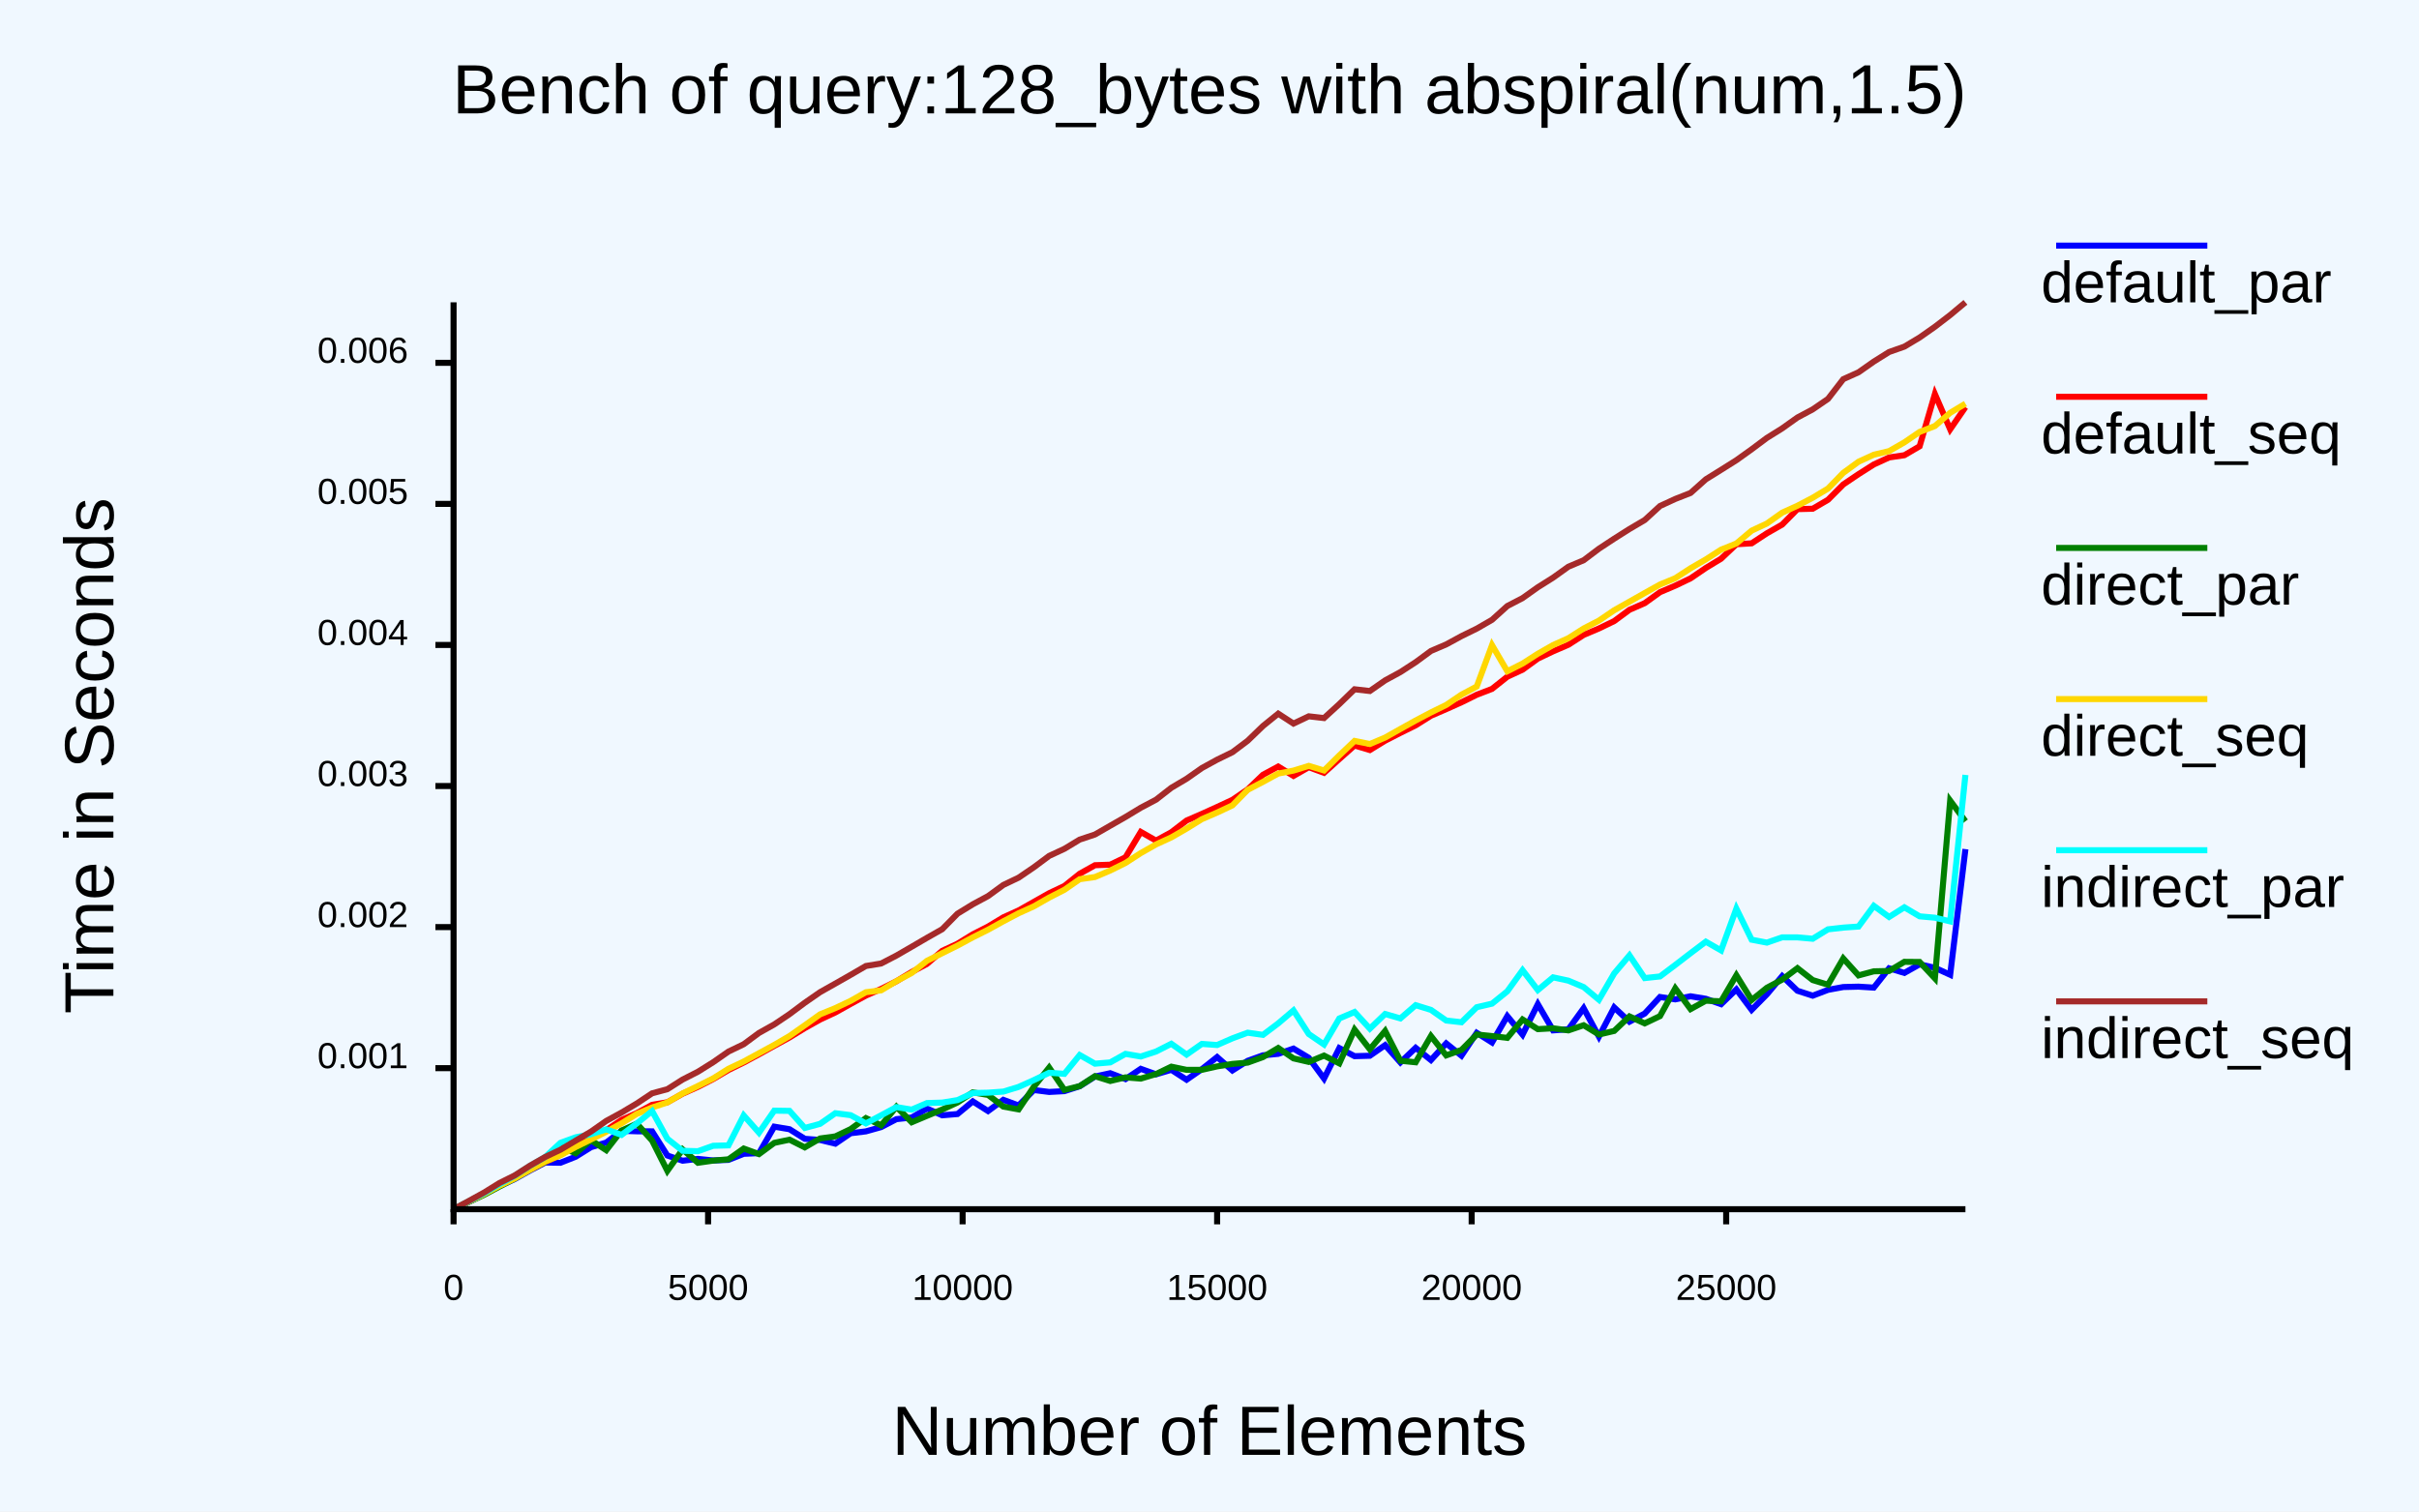
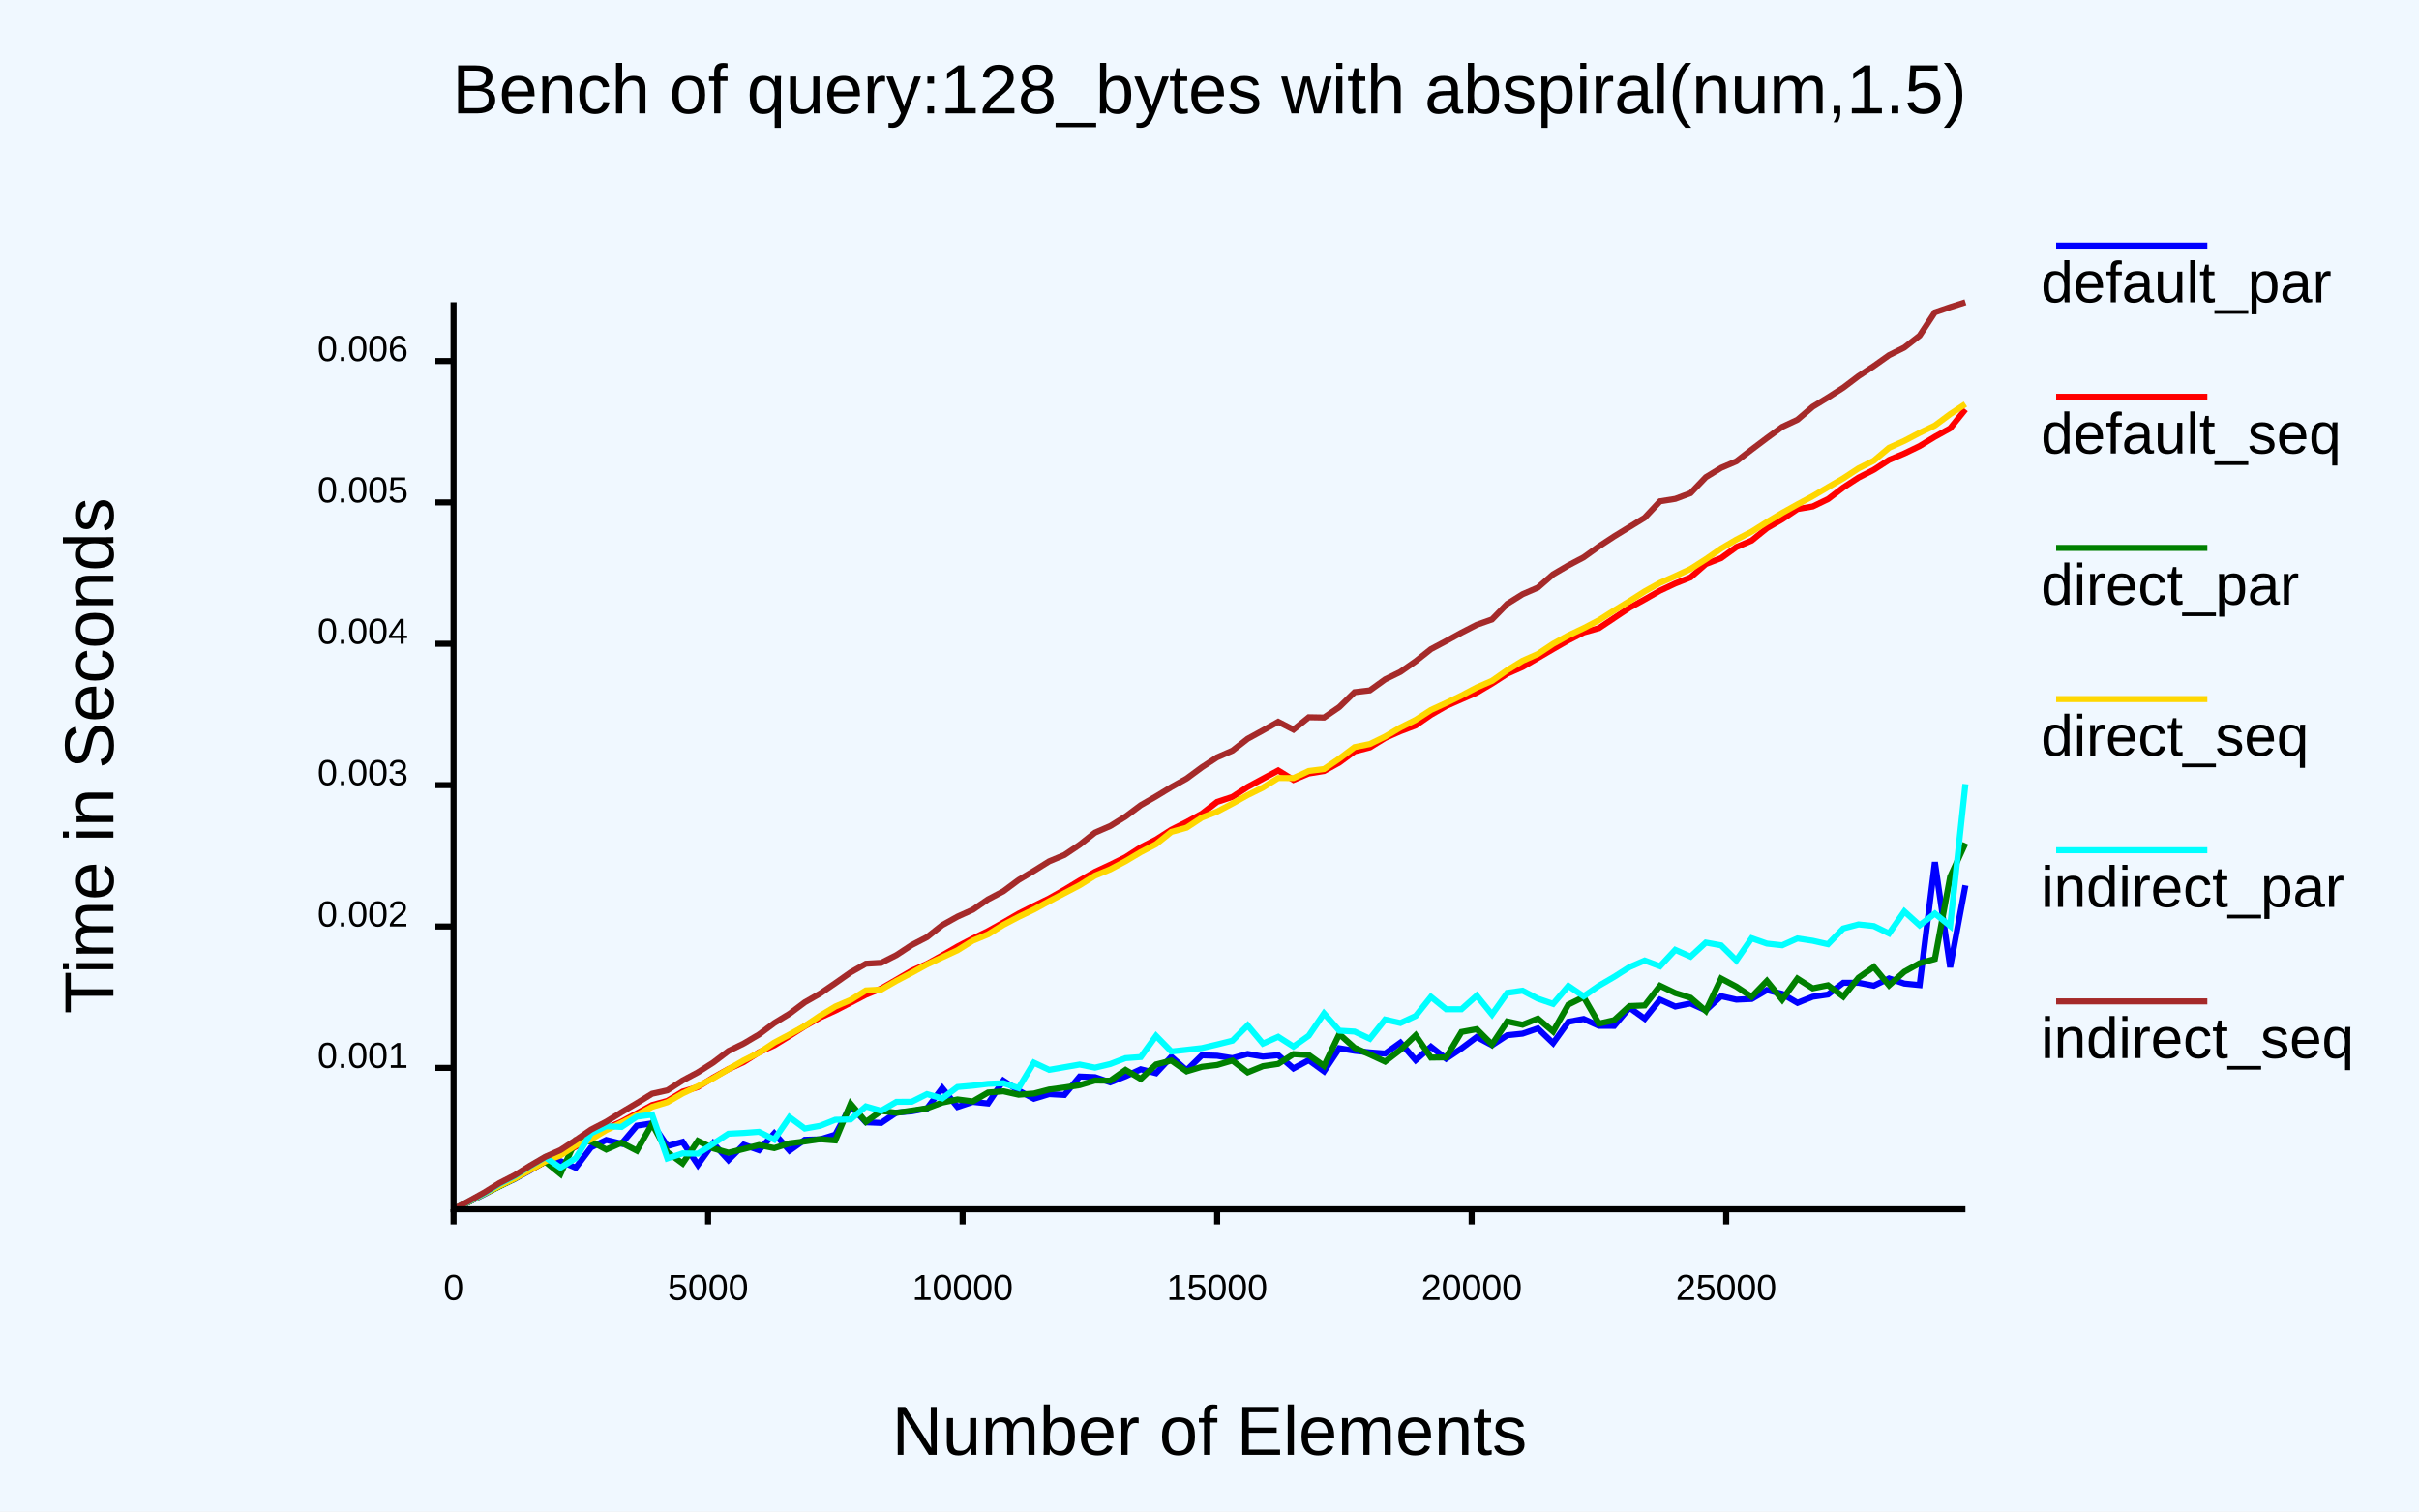
<svg xmlns="http://www.w3.org/2000/svg" class="poloto" width="800" height="500" viewBox="0 0 800 500">
  <style>.poloto {
                    font-family: "Arial";
                    stroke-width:2;
                    }
                    .poloto_text{fill: var(--poloto_fg_color,black);  }
                    .poloto_axis_lines{stroke: var(--poloto_fg_color,black);stoke-width:3;fill:none}
                    .poloto_background{fill: var(--poloto_bg_color,aliceblue); }
                    .poloto0stroke{stroke:  var(--poloto_color0,blue); }
                    .poloto1stroke{stroke:  var(--poloto_color1,red); }
                    .poloto2stroke{stroke:  var(--poloto_color2,green); }
                    .poloto3stroke{stroke:  var(--poloto_color3,gold); }
                    .poloto4stroke{stroke:  var(--poloto_color4,aqua); }
                    .poloto5stroke{stroke:  var(--poloto_color5,brown); }
                    .poloto6stroke{stroke:  var(--poloto_color6,lime); }
                    .poloto7stroke{stroke:  var(--poloto_color7,chocolate); }
                    .poloto0fill{fill:var(--poloto_color0,blue);}
                    .poloto1fill{fill:var(--poloto_color1,red);}
                    .poloto2fill{fill:var(--poloto_color2,green);}
                    .poloto3fill{fill:var(--poloto_color3,gold);}
                    .poloto4fill{fill:var(--poloto_color4,aqua);}
                    .poloto5fill{fill:var(--poloto_color5,brown);}
                    .poloto6fill{fill:var(--poloto_color6,lime);}
                    .poloto7fill{fill:var(--poloto_color7,chocolate);}</style>
  <rect class="poloto_background" fill="white" x="0" y="0" width="800" height="500" />
  <line class="poloto_axis_lines" stroke="black" x1="150" x2="150" y1="400" y2="405" />
  <text class="poloto_text" alignment-baseline="start" text-anchor="middle" x="150" y="430">0</text>
  <line class="poloto_axis_lines" stroke="black" x1="234.175" x2="234.175" y1="400" y2="405" />
  <text class="poloto_text" alignment-baseline="start" text-anchor="middle" x="234.175" y="430">5000</text>
  <line class="poloto_axis_lines" stroke="black" x1="318.35" x2="318.35" y1="400" y2="405" />
  <text class="poloto_text" alignment-baseline="start" text-anchor="middle" x="318.35" y="430">10000</text>
  <line class="poloto_axis_lines" stroke="black" x1="402.525" x2="402.525" y1="400" y2="405" />
  <text class="poloto_text" alignment-baseline="start" text-anchor="middle" x="402.525" y="430">15000</text>
  <line class="poloto_axis_lines" stroke="black" x1="486.7" x2="486.7" y1="400" y2="405" />
  <text class="poloto_text" alignment-baseline="start" text-anchor="middle" x="486.7" y="430">20000</text>
  <line class="poloto_axis_lines" stroke="black" x1="570.875" x2="570.875" y1="400" y2="405" />
  <text class="poloto_text" alignment-baseline="start" text-anchor="middle" x="570.875" y="430">25000</text>
-   <line class="poloto_axis_lines" stroke="black" x1="150" x2="144" y1="353.34" y2="353.34" />
-   <text class="poloto_text" alignment-baseline="middle" text-anchor="end" x="135" y="353.34">0.001</text>
-   <line class="poloto_axis_lines" stroke="black" x1="150" x2="144" y1="306.676" y2="306.676" />
-   <text class="poloto_text" alignment-baseline="middle" text-anchor="end" x="135" y="306.676">0.002</text>
-   <line class="poloto_axis_lines" stroke="black" x1="150" x2="144" y1="260.012" y2="260.012" />
-   <text class="poloto_text" alignment-baseline="middle" text-anchor="end" x="135" y="260.012">0.003</text>
-   <line class="poloto_axis_lines" stroke="black" x1="150" x2="144" y1="213.348" y2="213.348" />
-   <text class="poloto_text" alignment-baseline="middle" text-anchor="end" x="135" y="213.348">0.004</text>
-   <line class="poloto_axis_lines" stroke="black" x1="150" x2="144" y1="166.683" y2="166.683" />
-   <text class="poloto_text" alignment-baseline="middle" text-anchor="end" x="135" y="166.683">0.005</text>
-   <line class="poloto_axis_lines" stroke="black" x1="150" x2="144" y1="120.019" y2="120.019" />
-   <text class="poloto_text" alignment-baseline="middle" text-anchor="end" x="135" y="120.019">0.006</text>
+   <line class="poloto_axis_lines" stroke="black" x1="150" x2="144" y1="353.243" y2="353.243" />
+   <text class="poloto_text" alignment-baseline="middle" text-anchor="end" x="135" y="353.243">0.001</text>
+   <line class="poloto_axis_lines" stroke="black" x1="150" x2="144" y1="306.48" y2="306.48" />
+   <text class="poloto_text" alignment-baseline="middle" text-anchor="end" x="135" y="306.48">0.002</text>
+   <line class="poloto_axis_lines" stroke="black" x1="150" x2="144" y1="259.718" y2="259.718" />
+   <text class="poloto_text" alignment-baseline="middle" text-anchor="end" x="135" y="259.718">0.003</text>
+   <line class="poloto_axis_lines" stroke="black" x1="150" x2="144" y1="212.956" y2="212.956" />
+   <text class="poloto_text" alignment-baseline="middle" text-anchor="end" x="135" y="212.956">0.004</text>
+   <line class="poloto_axis_lines" stroke="black" x1="150" x2="144" y1="166.193" y2="166.193" />
+   <text class="poloto_text" alignment-baseline="middle" text-anchor="end" x="135" y="166.193">0.005</text>
+   <line class="poloto_axis_lines" stroke="black" x1="150" x2="144" y1="119.431" y2="119.431" />
+   <text class="poloto_text" alignment-baseline="middle" text-anchor="end" x="135" y="119.431">0.006</text>
  <text class="poloto_text" alignment-baseline="middle" text-anchor="start" font-size="large" x="675" y="100">default_par</text>
  <line class="poloto0stroke" stroke="black" x1="680" x2="730" y1="81.25" y2="81.25" />
-   <polyline class="poloto0stroke" fill="none" stroke="black" points="650,280.883 644.949,322.442 639.899,320.134 634.848,318.992 629.798,321.835 624.747,320.315 619.697,326.691 614.646,326.379 609.596,326.502 604.545,327.437 599.495,329.365 594.444,327.738 589.394,322.887 584.343,328.917 579.293,334.046 574.242,327.297 569.192,332.177 564.141,330.394 559.091,329.563 554.04,330.585 548.99,329.801 543.939,335.268 538.889,337.969 533.838,333.256 528.788,342.898 523.737,333.518 518.687,340.48 513.636,340.842 508.586,332.173 503.535,342.251 498.485,336.139 493.434,344.843 488.384,341.663 483.333,349.213 478.283,345.158 473.232,350.662 468.182,346.617 463.131,351.443 458.081,345.732 453.03,349.237 447.98,349.378 442.929,346.704 437.879,356.785 432.828,349.913 427.778,346.867 422.727,348.609 417.677,349.096 412.626,350.911 407.576,354.106 402.525,349.674 397.475,353.671 392.424,357.162 387.374,353.89 382.323,355.373 377.273,353.563 372.222,356.951 367.172,355.012 362.121,356.112 357.071,359.326 352.02,360.944 346.97,361.212 341.919,360.574 336.869,365.679 331.818,363.819 326.768,367.526 321.717,364.334 316.667,368.514 311.616,368.933 306.566,366.708 301.515,369.672 296.465,370.205 291.414,372.838 286.364,374.25 281.313,374.867 276.263,378.317 271.212,377.093 266.162,376.711 261.111,373.541 256.061,372.689 251.01,381.453 245.96,381.681 240.909,383.681 235.859,383.869 230.808,383.357 225.758,383.953 220.707,382.239 215.657,374.239 210.606,374.225 205.556,374.059 200.505,377.946 195.455,379.486 190.404,382.633 185.354,384.632 180.303,384.554 175.253,387.203 170.202,390.043 165.152,392.375 160.101,395.105 155.051,397.569 150,400 " />
+   <polyline class="poloto0stroke" fill="none" stroke="black" points="650,292.88 644.949,319.933 639.899,285.188 634.848,325.864 629.798,325.363 624.747,323.659 619.697,326.07 614.646,325.099 609.596,325.098 604.545,328.979 599.495,329.715 594.444,331.729 589.394,328.757 584.343,327.5 579.293,330.447 574.242,330.673 569.192,329.531 564.141,334.199 559.091,331.923 554.04,332.949 548.99,330.678 543.939,336.972 538.889,333.347 533.838,339.343 528.788,339.336 523.737,337.071 518.687,338.008 513.636,345.058 508.586,340.195 503.535,341.915 498.485,342.436 493.434,345.743 488.384,343.038 483.333,346.81 478.283,350.194 473.232,346.25 468.182,350.7 463.131,344.9 458.081,348.512 453.03,348.13 447.98,347.589 442.929,346.756 437.879,354.364 432.828,350.699 427.778,353.415 422.727,349.048 417.677,349.508 412.626,348.645 407.576,350.038 402.525,349.242 397.475,349.081 392.424,354.027 387.374,349.566 382.323,355.008 377.273,353.702 372.222,356.03 367.172,358.037 362.121,356.32 357.071,356.108 352.02,362.193 346.97,361.911 341.919,363.443 336.869,360.743 331.818,357.47 326.768,365.016 321.717,364.493 316.667,366.165 311.616,359.925 306.566,366.681 301.515,367.615 296.465,368.034 291.414,371.443 286.364,371.233 281.313,365.847 276.263,375.327 271.212,376.897 266.162,377.025 261.111,380.604 256.061,374.911 251.01,380.463 245.96,378.651 240.909,383.718 235.859,378.205 230.808,385.308 225.758,377.725 220.707,379.089 215.657,371.583 210.606,372.347 205.556,378.322 200.505,377.087 195.455,379.543 190.404,386.278 185.354,384.078 180.303,384.06 175.253,387.196 170.202,389.978 165.152,392.318 160.101,395.07 155.051,397.568 150,400 " />
  <text class="poloto_text" alignment-baseline="middle" text-anchor="start" font-size="large" x="675" y="150">default_seq</text>
  <line class="poloto1stroke" stroke="black" x1="680" x2="730" y1="131.25" y2="131.25" />
-   <polyline class="poloto1stroke" fill="none" stroke="black" points="650,134.683 644.949,142.022 639.899,130.338 634.848,147.629 629.798,150.584 624.747,151.324 619.697,153.642 614.646,156.849 609.596,160.253 604.545,165.331 599.495,168.285 594.444,168.419 589.394,173.528 584.343,176.41 579.293,179.727 574.242,180.031 569.192,184.81 564.141,187.877 559.091,191.319 554.04,193.738 548.99,195.889 543.939,199.519 538.889,201.719 533.838,205.452 528.788,207.895 523.737,210.029 518.687,213.278 513.636,215.459 508.586,217.862 503.535,221.528 498.485,223.862 493.434,227.881 488.384,229.822 483.333,232.313 478.283,234.582 473.232,236.765 468.182,239.938 463.131,242.429 458.081,245.023 453.03,248.114 447.98,246.602 442.929,251.089 437.879,255.646 432.828,253.791 427.778,256.669 422.727,253.569 417.677,256.296 412.626,261.135 407.576,264.583 402.525,266.941 397.475,269.232 392.424,271.429 387.374,275.298 382.323,278.061 377.273,275.196 372.222,283.593 367.172,286.027 362.121,286.209 357.071,289.027 352.02,293.075 346.97,295.465 341.919,298.328 336.869,301.167 331.818,303.449 326.768,306.502 321.717,309.073 316.667,312.167 311.616,314.52 306.566,318.841 301.515,321.536 296.465,324.59 291.414,327.124 286.364,329.327 281.313,332.097 276.263,334.914 271.212,337.264 266.162,340.087 261.111,343.184 256.061,345.947 251.01,348.752 245.96,351.47 240.909,353.953 235.859,356.937 230.808,359.534 225.758,361.791 220.707,364.622 215.657,365.464 210.606,368.205 205.556,370.457 200.505,373.855 195.455,376.201 190.404,379.083 185.354,381.968 180.303,384.396 175.253,386.939 170.202,389.541 165.152,392.016 160.101,394.869 155.051,397.46 150,399.999 " />
+   <polyline class="poloto1stroke" fill="none" stroke="black" points="650,135.414 644.949,141.688 639.899,144.477 634.848,147.556 629.798,149.997 624.747,152.131 619.697,155.396 614.646,157.981 609.596,161.267 604.545,165.104 599.495,167.539 594.444,168.393 589.394,171.791 584.343,174.72 579.293,178.823 574.242,180.972 569.192,184.63 564.141,186.576 559.091,191.002 554.04,193.014 548.99,195.379 543.939,198.271 538.889,201.043 533.838,204.421 528.788,207.797 523.737,209.217 518.687,211.802 513.636,214.701 508.586,217.671 503.535,220.625 498.485,222.858 493.434,226.117 488.384,229.115 483.333,231.314 478.283,233.545 473.232,236.464 468.182,239.967 463.131,241.887 458.081,244.126 453.03,247.252 447.98,248.54 442.929,252.26 437.879,255.049 432.828,255.866 427.778,257.993 422.727,254.867 417.677,257.584 412.626,260.308 407.576,263.609 402.525,265.266 397.475,269.169 392.424,271.944 387.374,274.47 382.323,277.708 377.273,280.285 372.222,283.557 367.172,286.048 362.121,288.406 357.071,291.276 352.02,294.333 346.97,297.189 341.919,299.672 336.869,302.226 331.818,305.16 326.768,307.978 321.717,310.454 316.667,313.102 311.616,316.03 306.566,318.837 301.515,321.102 296.465,324.062 291.414,327.003 286.364,329.054 281.313,331.687 276.263,334.295 271.212,336.594 266.162,339.46 261.111,342.682 256.061,345.795 251.01,348.088 245.96,351.309 240.909,353.642 235.859,356.457 230.808,359.582 225.758,361.1 220.707,364.147 215.657,365.534 210.606,368.296 205.556,371.034 200.505,373.236 195.455,376.542 190.404,379.292 185.354,381.847 180.303,384.324 175.253,387.041 170.202,389.647 165.152,392.037 160.101,394.809 155.051,397.458 150,399.999 " />
  <text class="poloto_text" alignment-baseline="middle" text-anchor="start" font-size="large" x="675" y="200">direct_par</text>
  <line class="poloto2stroke" stroke="black" x1="680" x2="730" y1="181.25" y2="181.25" />
-   <polyline class="poloto2stroke" fill="none" stroke="black" points="650,271.673 644.949,264.84 639.899,323.632 634.848,318.212 629.798,318.17 624.747,321.193 619.697,321.306 614.646,322.659 609.596,317.05 604.545,325.739 599.495,324.203 594.444,320.265 589.394,324.056 584.343,326.737 579.293,330.798 574.242,322.615 569.192,331.217 564.141,331.034 559.091,333.802 554.04,326.939 548.99,336.117 543.939,338.526 538.889,336.222 533.838,341.028 528.788,342.214 523.737,339.139 518.687,340.848 513.636,340.151 508.586,340.434 503.535,337.237 498.485,343.326 493.434,342.723 488.384,342.205 483.333,347.309 478.283,349.117 473.232,342.716 468.182,351.395 463.131,350.888 458.081,341.041 453.03,347.103 447.98,340.595 442.929,351.754 437.879,349.188 432.828,351.275 427.778,350.107 422.727,346.662 417.677,349.685 412.626,351.508 407.576,351.937 402.525,352.755 397.475,353.895 392.424,353.9 387.374,352.845 382.323,355.282 377.273,356.795 372.222,356.386 367.172,357.58 362.121,356.001 357.071,359.282 352.02,360.543 346.97,353.143 341.919,359.479 336.869,366.979 331.818,366.056 326.768,362.2 321.717,361.356 316.667,364.691 311.616,367.022 306.566,369.11 301.515,371.234 296.465,366.113 291.414,372.259 286.364,369.864 281.313,373.502 276.263,375.91 271.212,376.6 266.162,379.539 261.111,376.997 256.061,378.055 251.01,381.77 245.96,379.93 240.909,383.494 235.859,383.923 230.808,384.639 225.758,380.231 220.707,387.31 215.657,377.298 210.606,371.701 205.556,373.981 200.505,380.477 195.455,377.162 190.404,381.499 185.354,379.325 180.303,384.325 175.253,386.915 170.202,389.88 165.152,392.512 160.101,395.22 155.051,397.566 150,399.999 " />
+   <polyline class="poloto2stroke" fill="none" stroke="black" points="650,278.942 644.949,290.056 639.899,317.22 634.848,318.629 629.798,321.433 624.747,325.945 619.697,319.843 614.646,323.408 609.596,329.689 604.545,325.921 599.495,326.941 594.444,323.702 589.394,330.7 584.343,324.49 579.293,329.73 574.242,326.362 569.192,323.689 564.141,334.405 559.091,330.042 554.04,328.487 548.99,326.075 543.939,332.588 538.889,332.791 533.838,337.45 528.788,338.601 523.737,329.811 518.687,332.297 513.636,341.217 508.586,336.941 503.535,338.969 498.485,337.892 493.434,345.484 488.384,340.431 483.333,341.351 478.283,349.765 473.232,349.837 468.182,342.457 463.131,347.297 458.081,351.163 453.03,348.816 447.98,346.597 442.929,342.079 437.879,352.588 432.828,348.997 427.778,348.701 422.727,351.923 417.677,352.672 412.626,354.723 407.576,350.813 402.525,352.283 397.475,352.89 392.424,354.386 387.374,350.806 382.323,352.109 377.273,356.914 372.222,353.91 367.172,357.49 362.121,357.437 357.071,358.948 352.02,359.732 346.97,360.405 341.919,361.724 336.869,362.11 331.818,360.98 326.768,361.395 321.717,364.324 316.667,363.677 311.616,364.716 306.566,366.61 301.515,367.389 296.465,368.106 291.414,367.483 286.364,371.112 281.313,365.11 276.263,377.238 271.212,376.839 266.162,377.576 261.111,378.2 256.061,379.776 251.01,378.772 245.96,380.065 240.909,381.293 235.859,379.859 230.808,377.391 225.758,384.842 220.707,381.125 215.657,371.752 210.606,380.625 205.556,378.021 200.505,380.247 195.455,377.567 190.404,377.285 185.354,388.337 180.303,384.241 175.253,386.935 170.202,389.879 165.152,392.426 160.101,394.875 155.051,397.589 150,399.998 " />
  <text class="poloto_text" alignment-baseline="middle" text-anchor="start" font-size="large" x="675" y="250">direct_seq</text>
  <line class="poloto3stroke" stroke="black" x1="680" x2="730" y1="231.25" y2="231.25" />
-   <polyline class="poloto3stroke" fill="none" stroke="black" points="650,133.529 644.949,136.558 639.899,140.933 634.848,142.878 629.798,146.333 624.747,149.222 619.697,150.418 614.646,152.731 609.596,156.419 604.545,161.616 599.495,164.649 594.444,167.292 589.394,169.584 584.343,173.17 579.293,175.537 574.242,179.784 569.192,181.81 564.141,185.052 559.091,187.977 554.04,191.265 548.99,193.351 543.939,196.162 538.889,199.019 533.838,201.867 528.788,205.293 523.737,207.896 518.687,211.113 513.636,213.374 508.586,216.256 503.535,219.498 498.485,222.052 493.434,213.408 488.384,227.09 483.333,229.774 478.283,233.195 473.232,235.667 468.182,238.331 463.131,241.135 458.081,243.981 453.03,246.117 447.98,245.096 442.929,249.89 437.879,254.875 432.828,253.345 427.778,254.905 422.727,255.893 417.677,258.631 412.626,261.28 407.576,266.42 402.525,268.789 397.475,270.97 392.424,274.096 387.374,277.005 382.323,279.328 377.273,282.19 372.222,285.467 367.172,287.96 362.121,290.116 357.071,290.835 352.02,294.339 346.97,296.921 341.919,299.805 336.869,302.097 331.818,304.755 326.768,307.544 321.717,310.066 316.667,312.792 311.616,315.295 306.566,317.826 301.515,321.85 296.465,324.547 291.414,327.595 286.364,328.223 281.313,331.075 276.263,333.471 271.212,335.538 266.162,339.154 261.111,342.702 256.061,345.646 251.01,348.392 245.96,351.143 240.909,353.548 235.859,356.73 230.808,359.244 225.758,361.703 220.707,364.676 215.657,366.355 210.606,368.473 205.556,371.594 200.505,374.375 195.455,376.916 190.404,379.405 185.354,382.161 180.303,384.237 175.253,386.995 170.202,389.855 165.152,392.262 160.101,394.988 155.051,397.502 150,399.998 " />
+   <polyline class="poloto3stroke" fill="none" stroke="black" points="650,133.651 644.949,136.994 639.899,140.751 634.848,143.178 629.798,145.83 624.747,148.113 619.697,152.382 614.646,154.915 609.596,158.226 604.545,161.16 599.495,164.128 594.444,166.838 589.394,169.661 584.343,172.69 579.293,175.877 574.242,178.494 569.192,181.46 564.141,184.978 559.091,188.203 554.04,190.564 548.99,192.806 543.939,195.616 538.889,198.835 533.838,201.935 528.788,205.155 523.737,207.796 518.687,210.187 513.636,212.97 508.586,216.338 503.535,218.576 498.485,221.68 493.434,225.215 488.384,227.407 483.333,230.074 478.283,232.53 473.232,234.855 468.182,238.127 463.131,240.651 458.081,243.655 453.03,246.121 447.98,247.147 442.929,250.95 437.879,254.397 432.828,255.038 427.778,257.388 422.727,257.368 417.677,260.519 412.626,263.004 407.576,265.824 402.525,268.48 397.475,270.463 392.424,273.792 387.374,275.185 382.323,279.25 377.273,281.879 372.222,284.888 367.172,287.585 362.121,289.665 357.071,292.821 352.02,295.462 346.97,298.122 341.919,300.879 336.869,303.296 331.818,305.945 326.768,309.087 321.717,311.167 316.667,314.33 311.616,316.667 306.566,319.021 301.515,321.794 296.465,324.443 291.414,327.352 286.364,327.628 281.313,330.777 276.263,332.948 271.212,335.987 266.162,339.395 261.111,342.2 256.061,344.879 251.01,348.248 245.96,350.76 240.909,353.673 235.859,356.676 230.808,359.321 225.758,361.694 220.707,364.605 215.657,366.143 210.606,368.863 205.556,371.411 200.505,373.833 195.455,376.902 190.404,378.881 185.354,382.166 180.303,384.186 175.253,387.051 170.202,389.849 165.152,392.277 160.101,394.911 155.051,397.459 150,399.998 " />
  <text class="poloto_text" alignment-baseline="middle" text-anchor="start" font-size="large" x="675" y="300">indirect_par</text>
  <line class="poloto4stroke" stroke="black" x1="680" x2="730" y1="281.25" y2="281.25" />
-   <polyline class="poloto4stroke" fill="none" stroke="black" points="650,256.336 644.949,304.783 639.899,303.57 634.848,303.117 629.798,300.136 624.747,303.328 619.697,299.651 614.646,306.495 609.596,306.847 604.545,307.417 599.495,310.533 594.444,310.083 589.394,310.07 584.343,311.811 579.293,310.846 574.242,300.562 569.192,314.392 564.141,311.504 559.091,315.307 554.04,319.19 548.99,323.001 543.939,323.548 538.889,316.028 533.838,322.008 528.788,330.714 523.737,326.514 518.687,324.392 513.636,323.3 508.586,327.507 503.535,320.936 498.485,327.926 493.434,332.006 488.384,333.177 483.333,338.151 478.283,337.58 473.232,334.063 468.182,332.51 463.131,336.881 458.081,335.42 453.03,340.279 447.98,334.759 442.929,336.902 437.879,345.509 432.828,342.046 427.778,334.237 422.727,338.527 417.677,342.336 412.626,341.606 407.576,343.477 402.525,345.685 397.475,345.316 392.424,348.85 387.374,345.276 382.323,347.839 377.273,349.487 372.222,348.617 367.172,351.433 362.121,351.86 357.071,348.996 352.02,355.215 346.97,354.862 341.919,357.284 336.869,359.548 331.818,361.09 326.768,361.451 321.717,361.559 316.667,363.903 311.616,364.73 306.566,364.883 301.515,367.049 296.465,366.216 291.414,368.93 286.364,371.619 281.313,368.889 276.263,368.242 271.212,371.763 266.162,373.121 261.111,367.473 256.061,367.393 251.01,374.687 245.96,368.976 240.909,378.886 235.859,379.02 230.808,380.812 225.758,380.679 220.707,376.698 215.657,367.528 210.606,371.629 205.556,375.416 200.505,373.576 195.455,375.186 190.404,376.21 185.354,378.045 180.303,382.736 175.253,385.661 170.202,388.942 165.152,391.728 160.101,394.723 155.051,397.367 150,399.998 " />
+   <polyline class="poloto4stroke" fill="none" stroke="black" points="650,259.379 644.949,306.291 639.899,302.194 634.848,306.076 629.798,301.5 624.747,308.78 619.697,306.334 614.646,305.79 609.596,307.131 604.545,312.333 599.495,311.199 594.444,310.433 589.394,312.687 584.343,312.129 579.293,310.373 574.242,317.702 569.192,312.709 564.141,311.792 559.091,316.442 554.04,314.196 548.99,319.621 543.939,317.731 538.889,319.905 533.838,323.124 528.788,326.07 523.737,329.561 518.687,326.142 513.636,332.075 508.586,330.345 503.535,327.712 498.485,328.428 493.434,335.572 488.384,329.338 483.333,333.841 478.283,333.85 473.232,329.758 468.182,336.072 463.131,338.405 458.081,337.261 453.03,343.6 447.98,341.232 442.929,340.935 437.879,335.231 432.828,342.609 427.778,346.192 422.727,342.961 417.677,345.211 412.626,339.193 407.576,344.25 402.525,345.506 397.475,346.7 392.424,347.276 387.374,347.824 382.323,342.648 377.273,349.655 372.222,350.03 367.172,351.968 362.121,353.161 357.071,352.129 352.02,353.019 346.97,353.88 341.919,351.515 336.869,359.909 331.818,358.315 326.768,358.523 321.717,359.128 316.667,359.572 311.616,363.348 306.566,361.916 301.515,364.442 296.465,364.479 291.414,367.431 286.364,365.988 281.313,370.297 276.263,370.402 271.212,372.41 266.162,373.307 261.111,369.551 256.061,376.957 251.01,374.388 245.96,374.764 240.909,375.017 235.859,378.334 230.808,381.607 225.758,381.51 220.707,383.188 215.657,368.718 210.606,369.38 205.556,372.777 200.505,372.538 195.455,374.861 190.404,383.107 185.354,386.263 180.303,382.776 175.253,385.791 170.202,388.998 165.152,391.606 160.101,394.746 155.051,397.387 150,399.998 " />
  <text class="poloto_text" alignment-baseline="middle" text-anchor="start" font-size="large" x="675" y="350">indirect_seq</text>
  <line class="poloto5stroke" stroke="black" x1="680" x2="730" y1="331.25" y2="331.25" />
-   <polyline class="poloto5stroke" fill="none" stroke="black" points="650,100 644.949,104.221 639.899,108.097 634.848,111.645 629.798,114.663 624.747,116.441 619.697,119.605 614.646,123.147 609.596,125.421 604.545,131.957 599.495,135.414 594.444,138.107 589.394,141.705 584.343,144.853 579.293,148.624 574.242,152.239 569.192,155.414 564.141,158.559 559.091,163.067 554.04,165.052 548.99,167.382 543.939,172.019 538.889,174.991 533.838,178.191 528.788,181.514 523.737,185.326 518.687,187.465 513.636,191.082 508.586,194.258 503.535,197.847 498.485,200.472 493.434,205.036 488.384,207.948 483.333,210.425 478.283,213.169 473.232,215.33 468.182,219.044 463.131,222.319 458.081,225.068 453.03,228.585 447.98,228.01 442.929,232.905 437.879,237.533 432.828,236.953 427.778,239.355 422.727,236.072 417.677,240.16 412.626,245.037 407.576,248.831 402.525,251.294 397.475,254.063 392.424,257.609 387.374,260.597 382.323,264.531 377.273,267.199 372.222,270.255 367.172,273.139 362.121,276.048 357.071,277.729 352.02,280.779 346.97,283.127 341.919,286.889 336.869,290.323 331.818,292.738 326.768,296.418 321.717,299.138 316.667,302.228 311.616,307.364 306.566,310.226 301.515,313.174 296.465,316.095 291.414,318.714 286.364,319.544 281.313,322.481 276.263,325.353 271.212,328.198 266.162,331.699 261.111,335.465 256.061,338.869 251.01,341.688 245.96,345.423 240.909,347.853 235.859,351.374 230.808,354.53 225.758,357.103 220.707,360.304 215.657,361.664 210.606,365.019 205.556,368.029 200.505,370.784 195.455,374.314 190.404,377.298 185.354,380.318 180.303,382.717 175.253,385.605 170.202,388.833 165.152,391.345 160.101,394.475 155.051,397.268 150,399.997 " />
+   <polyline class="poloto5stroke" fill="none" stroke="black" points="650,100 644.949,101.609 639.899,103.326 634.848,111.034 629.798,114.965 624.747,117.493 619.697,121.079 614.646,124.411 609.596,128.231 604.545,131.468 599.495,134.543 594.444,138.846 589.394,141.212 584.343,144.899 579.293,148.71 574.242,152.6 569.192,154.756 564.141,157.85 559.091,163.132 554.04,165.017 548.99,165.823 543.939,171.23 538.889,174.325 533.838,177.424 528.788,180.74 523.737,184.364 518.687,187.021 513.636,189.982 508.586,194.377 503.535,196.568 498.485,199.729 493.434,204.903 488.384,206.681 483.333,209.276 478.283,212.047 473.232,214.731 468.182,218.739 463.131,222.261 458.081,224.74 453.03,228.378 447.98,228.974 442.929,233.895 437.879,237.361 432.828,237.273 427.778,241.358 422.727,238.772 417.677,241.615 412.626,244.38 407.576,248.318 402.525,250.517 397.475,253.82 392.424,257.547 387.374,260.362 382.323,263.438 377.273,266.347 372.222,270.116 367.172,273.244 362.121,275.428 357.071,279.421 352.02,282.819 346.97,284.924 341.919,288.077 336.869,291.081 331.818,294.837 326.768,297.489 321.717,300.939 316.667,303.213 311.616,306.024 306.566,310.011 301.515,312.62 296.465,315.936 291.414,318.496 286.364,318.785 281.313,321.656 276.263,325.213 271.212,328.667 266.162,331.549 261.111,335.337 256.061,338.418 251.01,342.192 245.96,345.186 240.909,347.669 235.859,351.49 230.808,354.711 225.758,357.408 220.707,360.667 215.657,361.788 210.606,364.909 205.556,367.916 200.505,371.041 195.455,373.653 190.404,377.136 185.354,380.422 180.303,382.676 175.253,385.612 170.202,388.762 165.152,391.342 160.101,394.474 155.051,397.274 150,399.997 " />
  <text class="poloto_text" alignment-baseline="start" text-anchor="middle" font-size="x-large" x="400" y="37.5">Bench of query:128_bytes with abspiral(num,1.5)</text>
  <text class="poloto_text" alignment-baseline="start" text-anchor="middle" font-size="x-large" x="400" y="481.25">Number of Elements</text>
  <text class="poloto_text" alignment-baseline="start" text-anchor="middle" font-size="x-large" transform="rotate(-90,37.5,250)" x="37.5" y="250">Time in Seconds</text>
  <path stroke="black" fill="none" class="poloto_axis_lines" d=" M 150 100 L 150 400 L 650 400" />
</svg>
